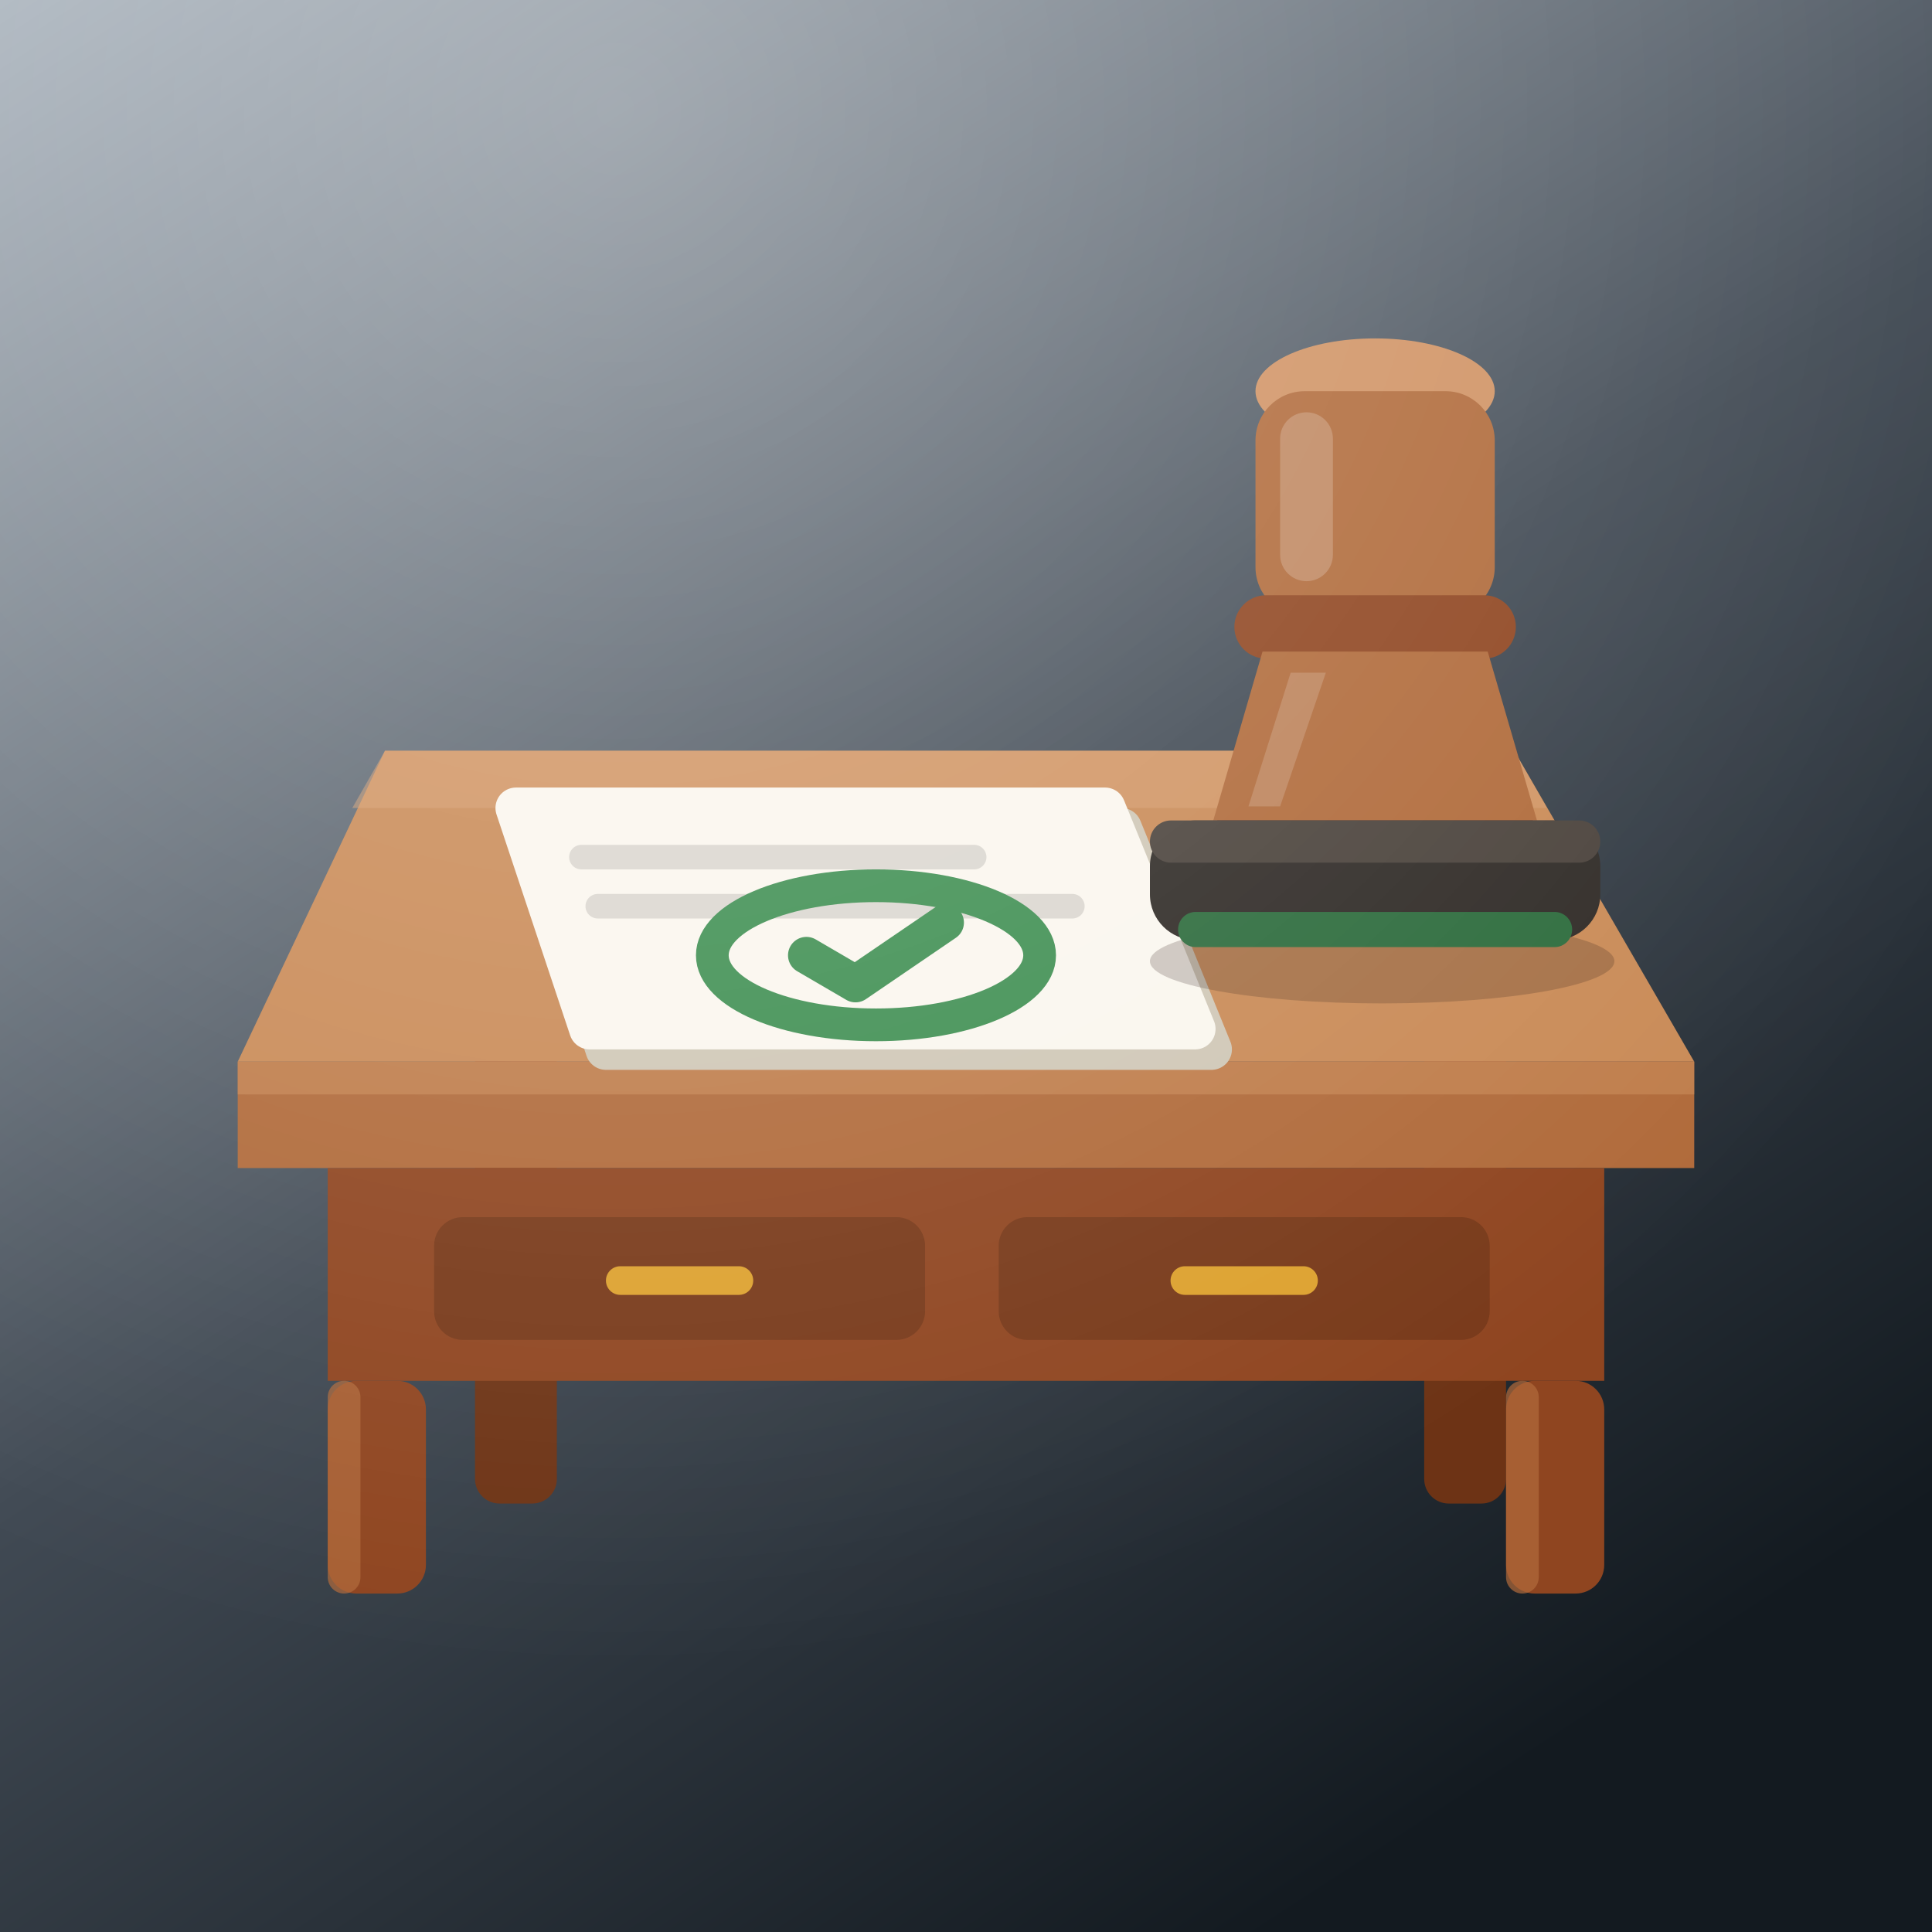
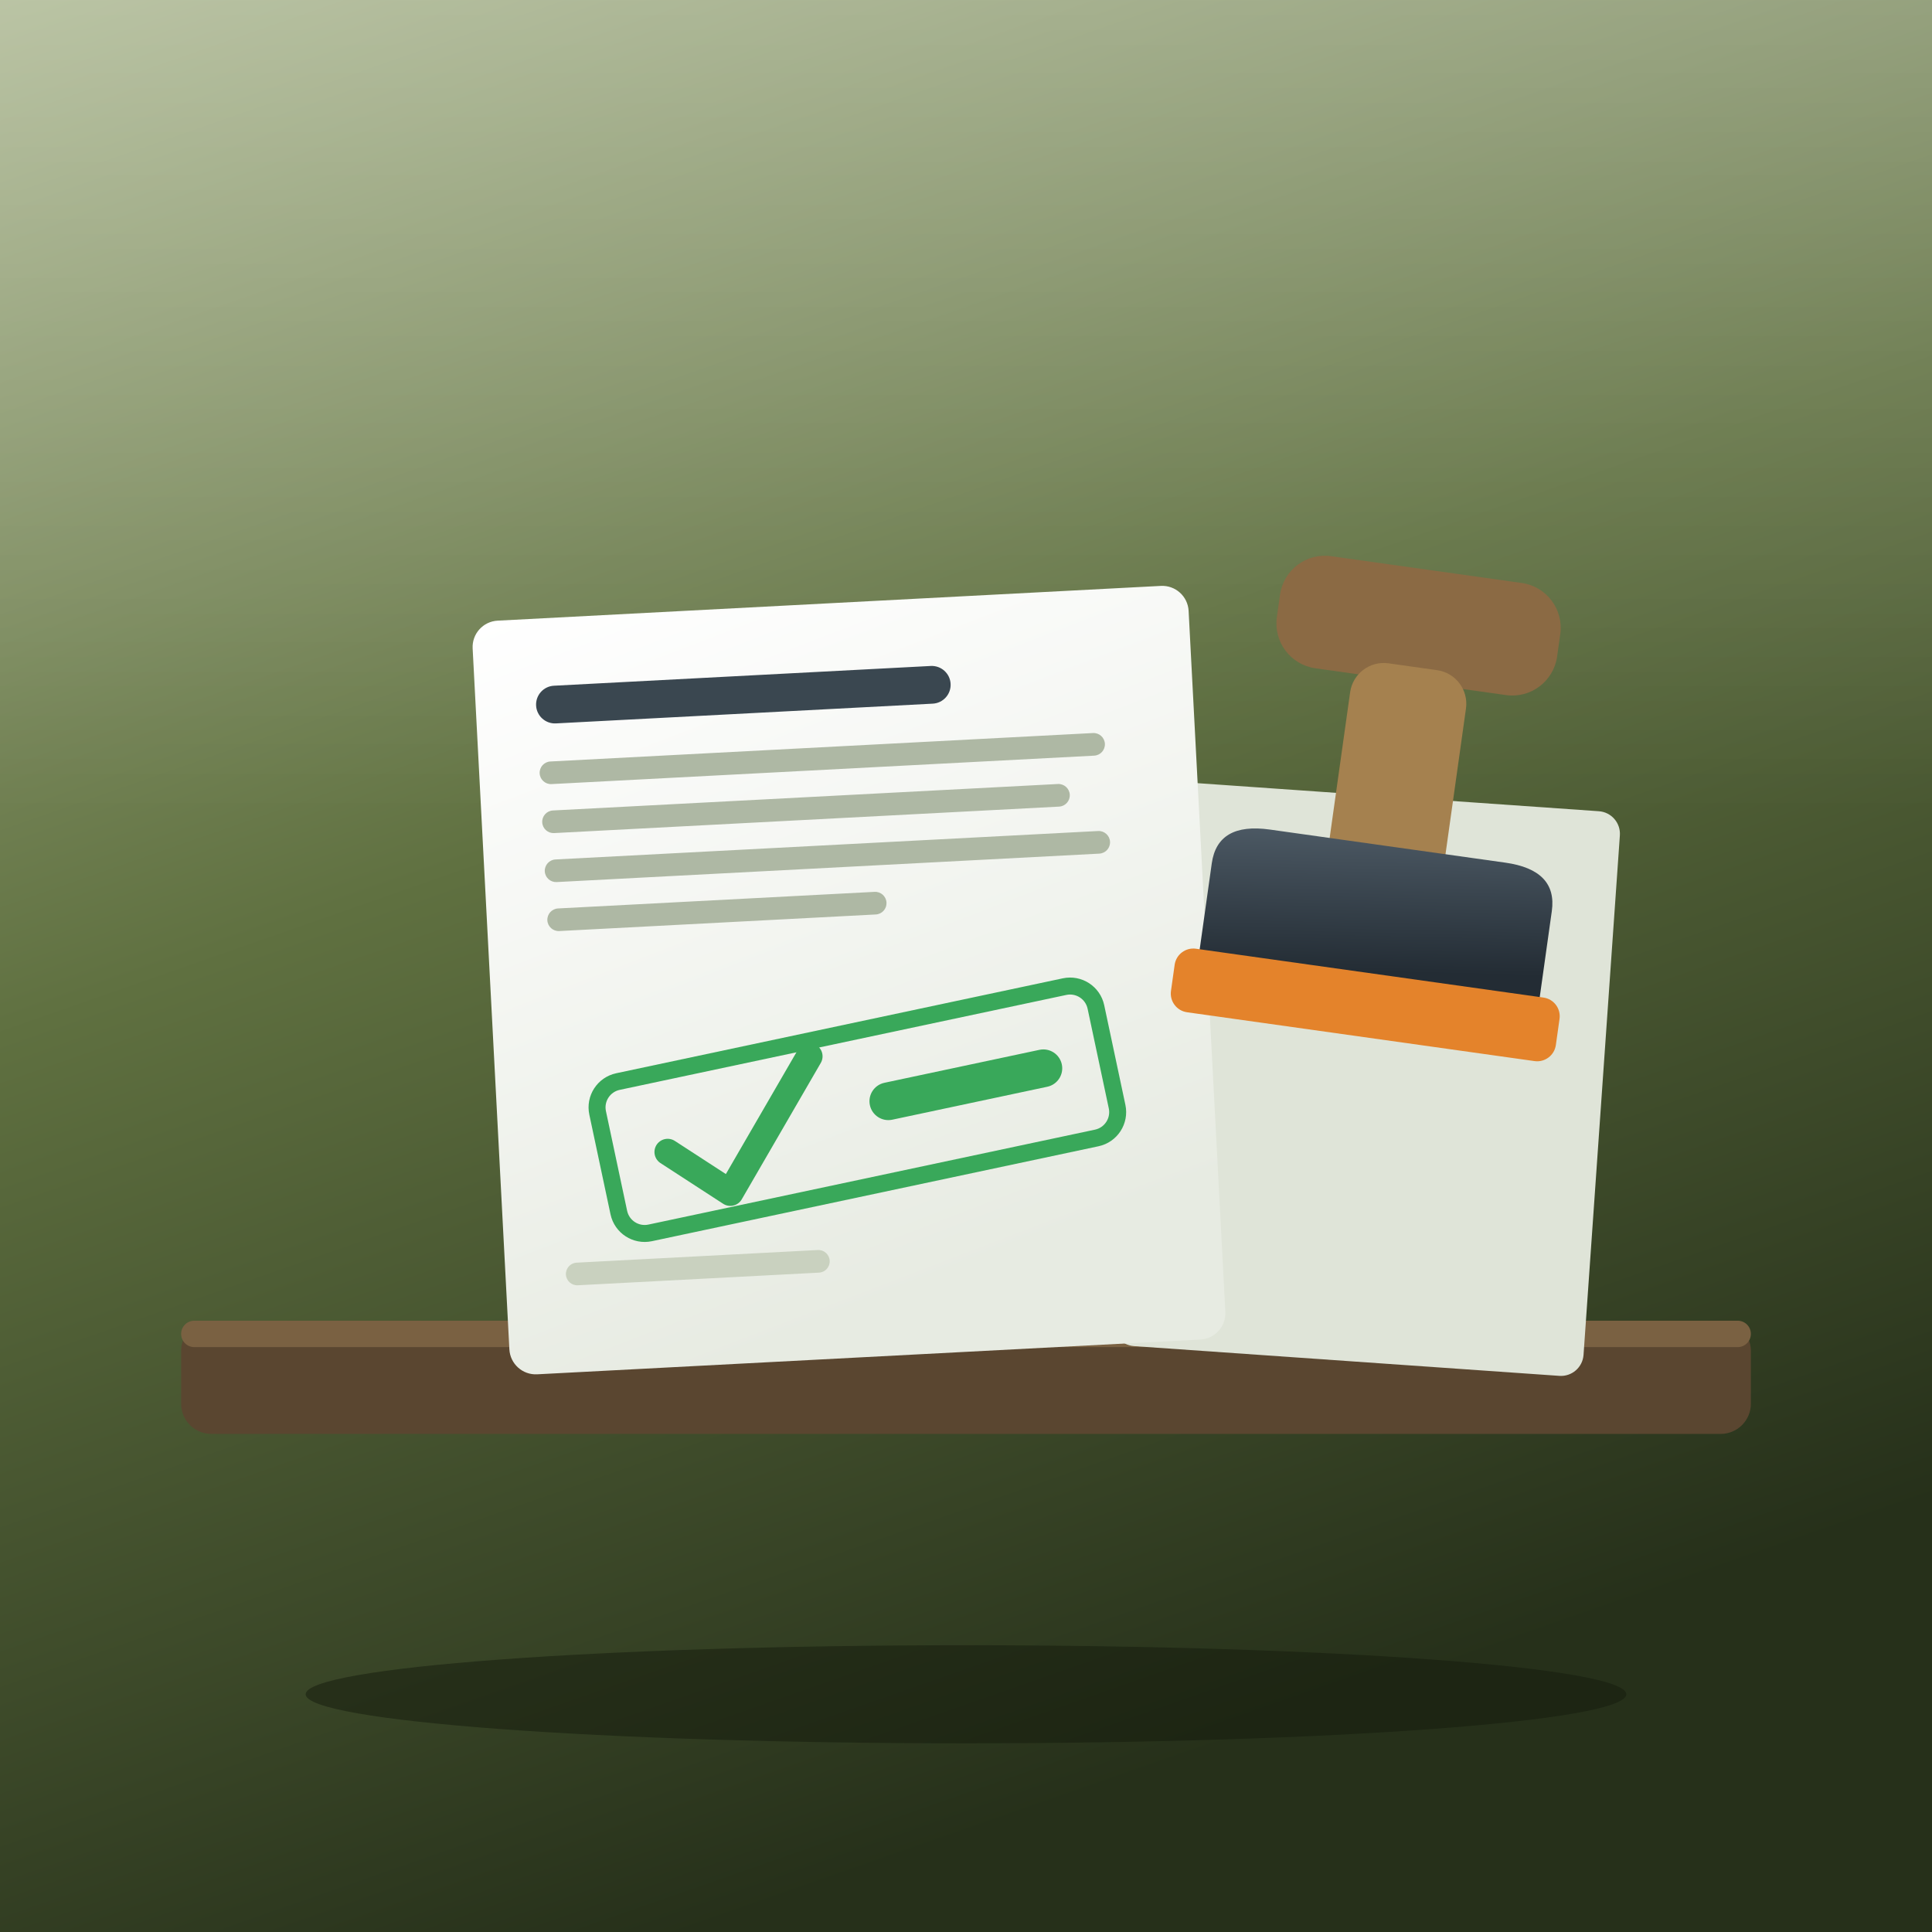
- <svg xmlns="http://www.w3.org/2000/svg" viewBox="0 0 1024 1024" width="100%" height="100%" preserveAspectRatio="xMidYMid meet">
+ <svg xmlns="http://www.w3.org/2000/svg" viewBox="0 0 1024 1024" width="100%" height="100%">
  <defs>
-     <linearGradient id="gap" x1="0" y1="0" x2="0.65" y2="1">
-       <stop offset="0%" stop-color="#a6b0ba" />
-       <stop offset="55%" stop-color="#414a54" />
-       <stop offset="100%" stop-color="#131a20" />
+     <linearGradient id="gapp" x1="0" y1="0" x2="0.35" y2="1">
+       <stop offset="0%" stop-color="#a8b48c" />
+       <stop offset="48%" stop-color="#5f7040" />
+       <stop offset="100%" stop-color="#26301a" />
    </linearGradient>
-     <radialGradient id="glap" cx="32%" cy="6%" r="80%">
-       <stop offset="0%" stop-color="#ffffff" stop-opacity=".26" />
-       <stop offset="100%" stop-color="#ffffff" stop-opacity="0" />
-     </radialGradient>
+     <linearGradient id="glare" x1="0" y1="0" x2="0" y2="1">
+       <stop offset="0%" stop-color="#fff" stop-opacity=".22" />
+       <stop offset="42%" stop-color="#fff" stop-opacity="0" />
+     </linearGradient>
+     <linearGradient id="pap" x1="0" y1="0" x2="0.3" y2="1">
+       <stop offset="0%" stop-color="#ffffff" />
+       <stop offset="100%" stop-color="#e7ebe2" />
+     </linearGradient>
+     <linearGradient id="stmp" x1="0" y1="0" x2="0.3" y2="1">
+       <stop offset="0%" stop-color="#4d5a65" />
+       <stop offset="100%" stop-color="#232c34" />
+     </linearGradient>
  </defs>
-   <rect x="0" y="0" width="1024" height="1024" fill="url(#gap)" />
-   <g id="art" transform="translate(-51.82,-87.84) scale(2.1685)">
-     <g>
-       <rect x="140" y="268" width="20" height="140" rx="6" fill="#6d3315" />
-       <rect x="372" y="268" width="20" height="140" rx="6" fill="#6d3315" />
-       <path d="M118 224 L394 224 L438 300 L82 300 Z" fill="#c98a56" />
-       <path d="M118 224 L394 224 L402 238 L110 238 Z" fill="#d9a071" opacity=".5" />
-       <path d="M82 300 L438 300 L438 326 L82 326 Z" fill="#b06a3a" />
-       <path d="M82 300 L438 300 L438 308 L82 308 Z" fill="#c98a56" opacity=".6" />
-       <rect x="104" y="326" width="312" height="52" fill="#8f4520" />
-       <rect x="130" y="338" width="120" height="30" rx="7" fill="#6d3315" opacity=".7" />
-       <rect x="268" y="338" width="120" height="30" rx="7" fill="#6d3315" opacity=".7" />
-       <rect x="172" y="350" width="36" height="7" rx="3.5" fill="#dda12e" />
-       <rect x="310" y="350" width="36" height="7" rx="3.5" fill="#dda12e" />
-       <rect x="104" y="378" width="24" height="52" rx="7" fill="#8f4520" />
-       <rect x="392" y="378" width="24" height="52" rx="7" fill="#8f4520" />
-       <rect x="104" y="378" width="8" height="52" rx="4" fill="#b06a3a" opacity=".7" />
-       <rect x="392" y="378" width="8" height="52" rx="4" fill="#b06a3a" opacity=".7" />
+   <rect width="1024" height="1024" fill="url(#gapp)" />
+   <rect width="1024" height="1024" fill="url(#glare)" />
+   <ellipse cx="512" cy="898" rx="350" ry="26" fill="#131a0c" opacity=".5" />
+   <rect x="96" y="700" width="832" height="60" rx="16" fill="#5a4630" />
+   <rect x="96" y="700" width="832" height="14" rx="7" fill="#7a6142" />
+   <g transform="rotate(4 700 560)">
+     <rect x="600" y="420" width="250" height="300" rx="12" fill="#dfe4d8" />
+   </g>
+   <g transform="rotate(-3 440 520)">
+     <rect x="260" y="320" width="380" height="400" rx="14" fill="url(#pap)" />
+     <rect x="292" y="356" width="220" height="20" rx="10" fill="#3a4750" />
+     <rect x="292" y="396" width="300" height="12" rx="6" fill="#aeb8a4" />
+     <rect x="292" y="422" width="280" height="12" rx="6" fill="#aeb8a4" />
+     <rect x="292" y="448" width="300" height="12" rx="6" fill="#aeb8a4" />
+     <rect x="292" y="474" width="180" height="12" rx="6" fill="#aeb8a4" />
+     <g transform="rotate(-9 450 590)">
+       <rect x="316" y="548" width="270" height="82" rx="14" fill="none" stroke="#39a85a" stroke-width="9" />
+       <path d="M348 590 L376 618 L432 556" fill="none" stroke="#39a85a" stroke-width="14" stroke-linecap="round" stroke-linejoin="round" />
+       <rect x="458" y="578" width="104" height="20" rx="10" fill="#39a85a" />
    </g>
-     <g>
-       <path d="M150 238 L294 238 L316 292 L168 292 Z" fill="#cfc7b6" stroke="#cfc7b6" stroke-width="10" stroke-linejoin="round" transform="translate(4,5)" />
-       <path d="M150 238 L294 238 L316 292 L168 292 Z" fill="#faf6ee" stroke="#faf6ee" stroke-width="10" stroke-linejoin="round" />
-       <g stroke="#2a2622" stroke-width="6" stroke-linecap="round" opacity=".15">
-         <path d="M166 250 L262 250 M170 262 L286 262" />
-       </g>
-       <g transform="translate(238,274)">
-         <ellipse cx="0" cy="0" rx="40" ry="17" fill="none" stroke="#3f8f52" stroke-width="8" />
-         <path d="M-17 0 L-5 7 L17 -8" stroke="#3f8f52" stroke-width="9" fill="none" stroke-linecap="round" stroke-linejoin="round" />
-       </g>
-     </g>
-     <g transform="translate(360,186) scale(0.86)">
-       <ellipse cx="2" cy="104" rx="66" ry="12" fill="#2a1810" opacity=".22" />
-       <ellipse cx="0" cy="-58" rx="34" ry="15" fill="#d09263" />
-       <rect x="-34" y="-58" width="68" height="64" rx="14" fill="#b06a3a" />
-       <rect x="-27" y="-52" width="15" height="48" rx="7.5" fill="#fff" opacity=".2" />
-       <rect x="-40" y="0" width="80" height="18" rx="9" fill="#8f4520" />
-       <path d="M-46 68 L-32 20 L32 20 L46 68 Z" fill="#8f4520" />
-       <path d="M-46 68 L-32 20 L32 20 L46 68 Z" fill="#b06a3a" transform="translate(0,-4)" />
-       <path d="M-36 60 L-24 22 L-14 22 L-27 60 Z" fill="#fff" opacity=".17" />
-       <rect x="-64" y="64" width="128" height="34" rx="13" fill="#2f2a26" />
-       <rect x="-64" y="64" width="128" height="12" rx="6" fill="#4a423b" />
-       <rect x="-56" y="90" width="112" height="10" rx="5" fill="#2c6b3c" />
-     </g>
+     <rect x="292" y="662" width="140" height="12" rx="6" fill="#c9d1bf" />
  </g>
-   <rect x="0" y="0" width="1024" height="1024" fill="url(#glap)" />
+   <g transform="rotate(8 730 480)">
+     <rect x="656" y="300" width="150 " height="60" rx="24" fill="#8b6a44" />
+     <rect x="700" y="352" width="62" height="120" rx="18" fill="#a5814f" />
+     <path d="M640 470 Q640 448 668 448 L794 448 Q822 448 822 470 L822 520 L640 520 Z" fill="url(#stmp)" />
+     <rect x="628" y="516" width="206" height="34" rx="10" fill="#e4832b" />
+   </g>
</svg>
